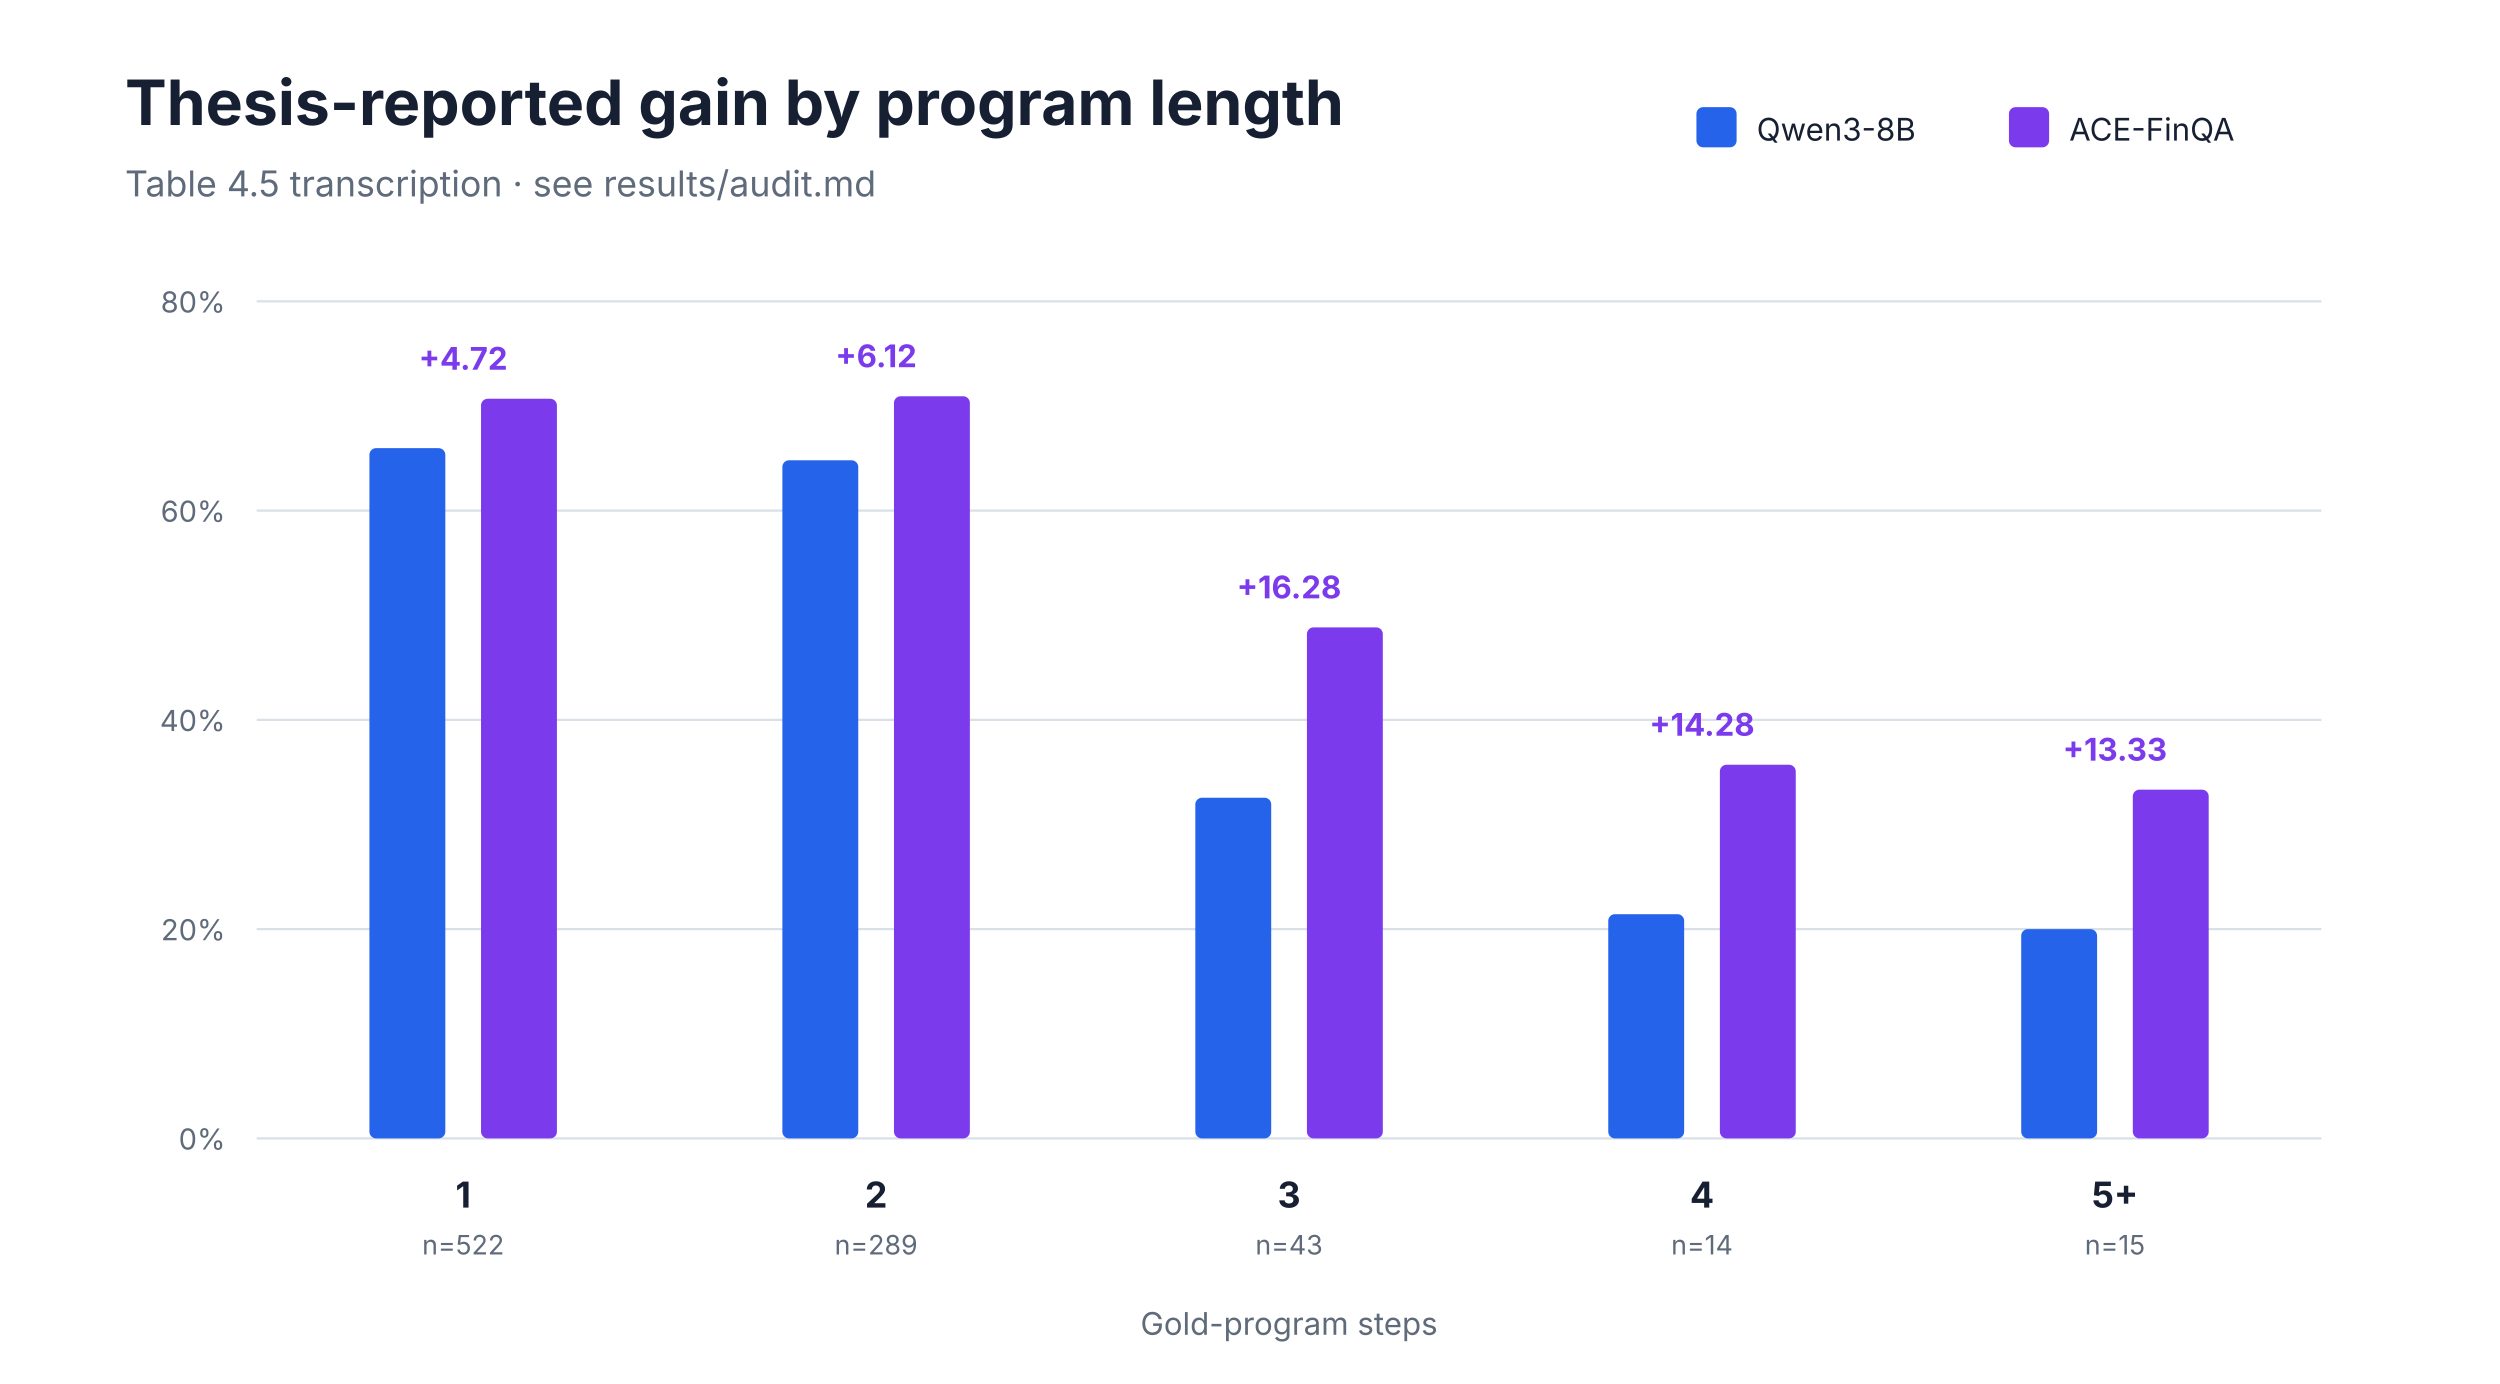
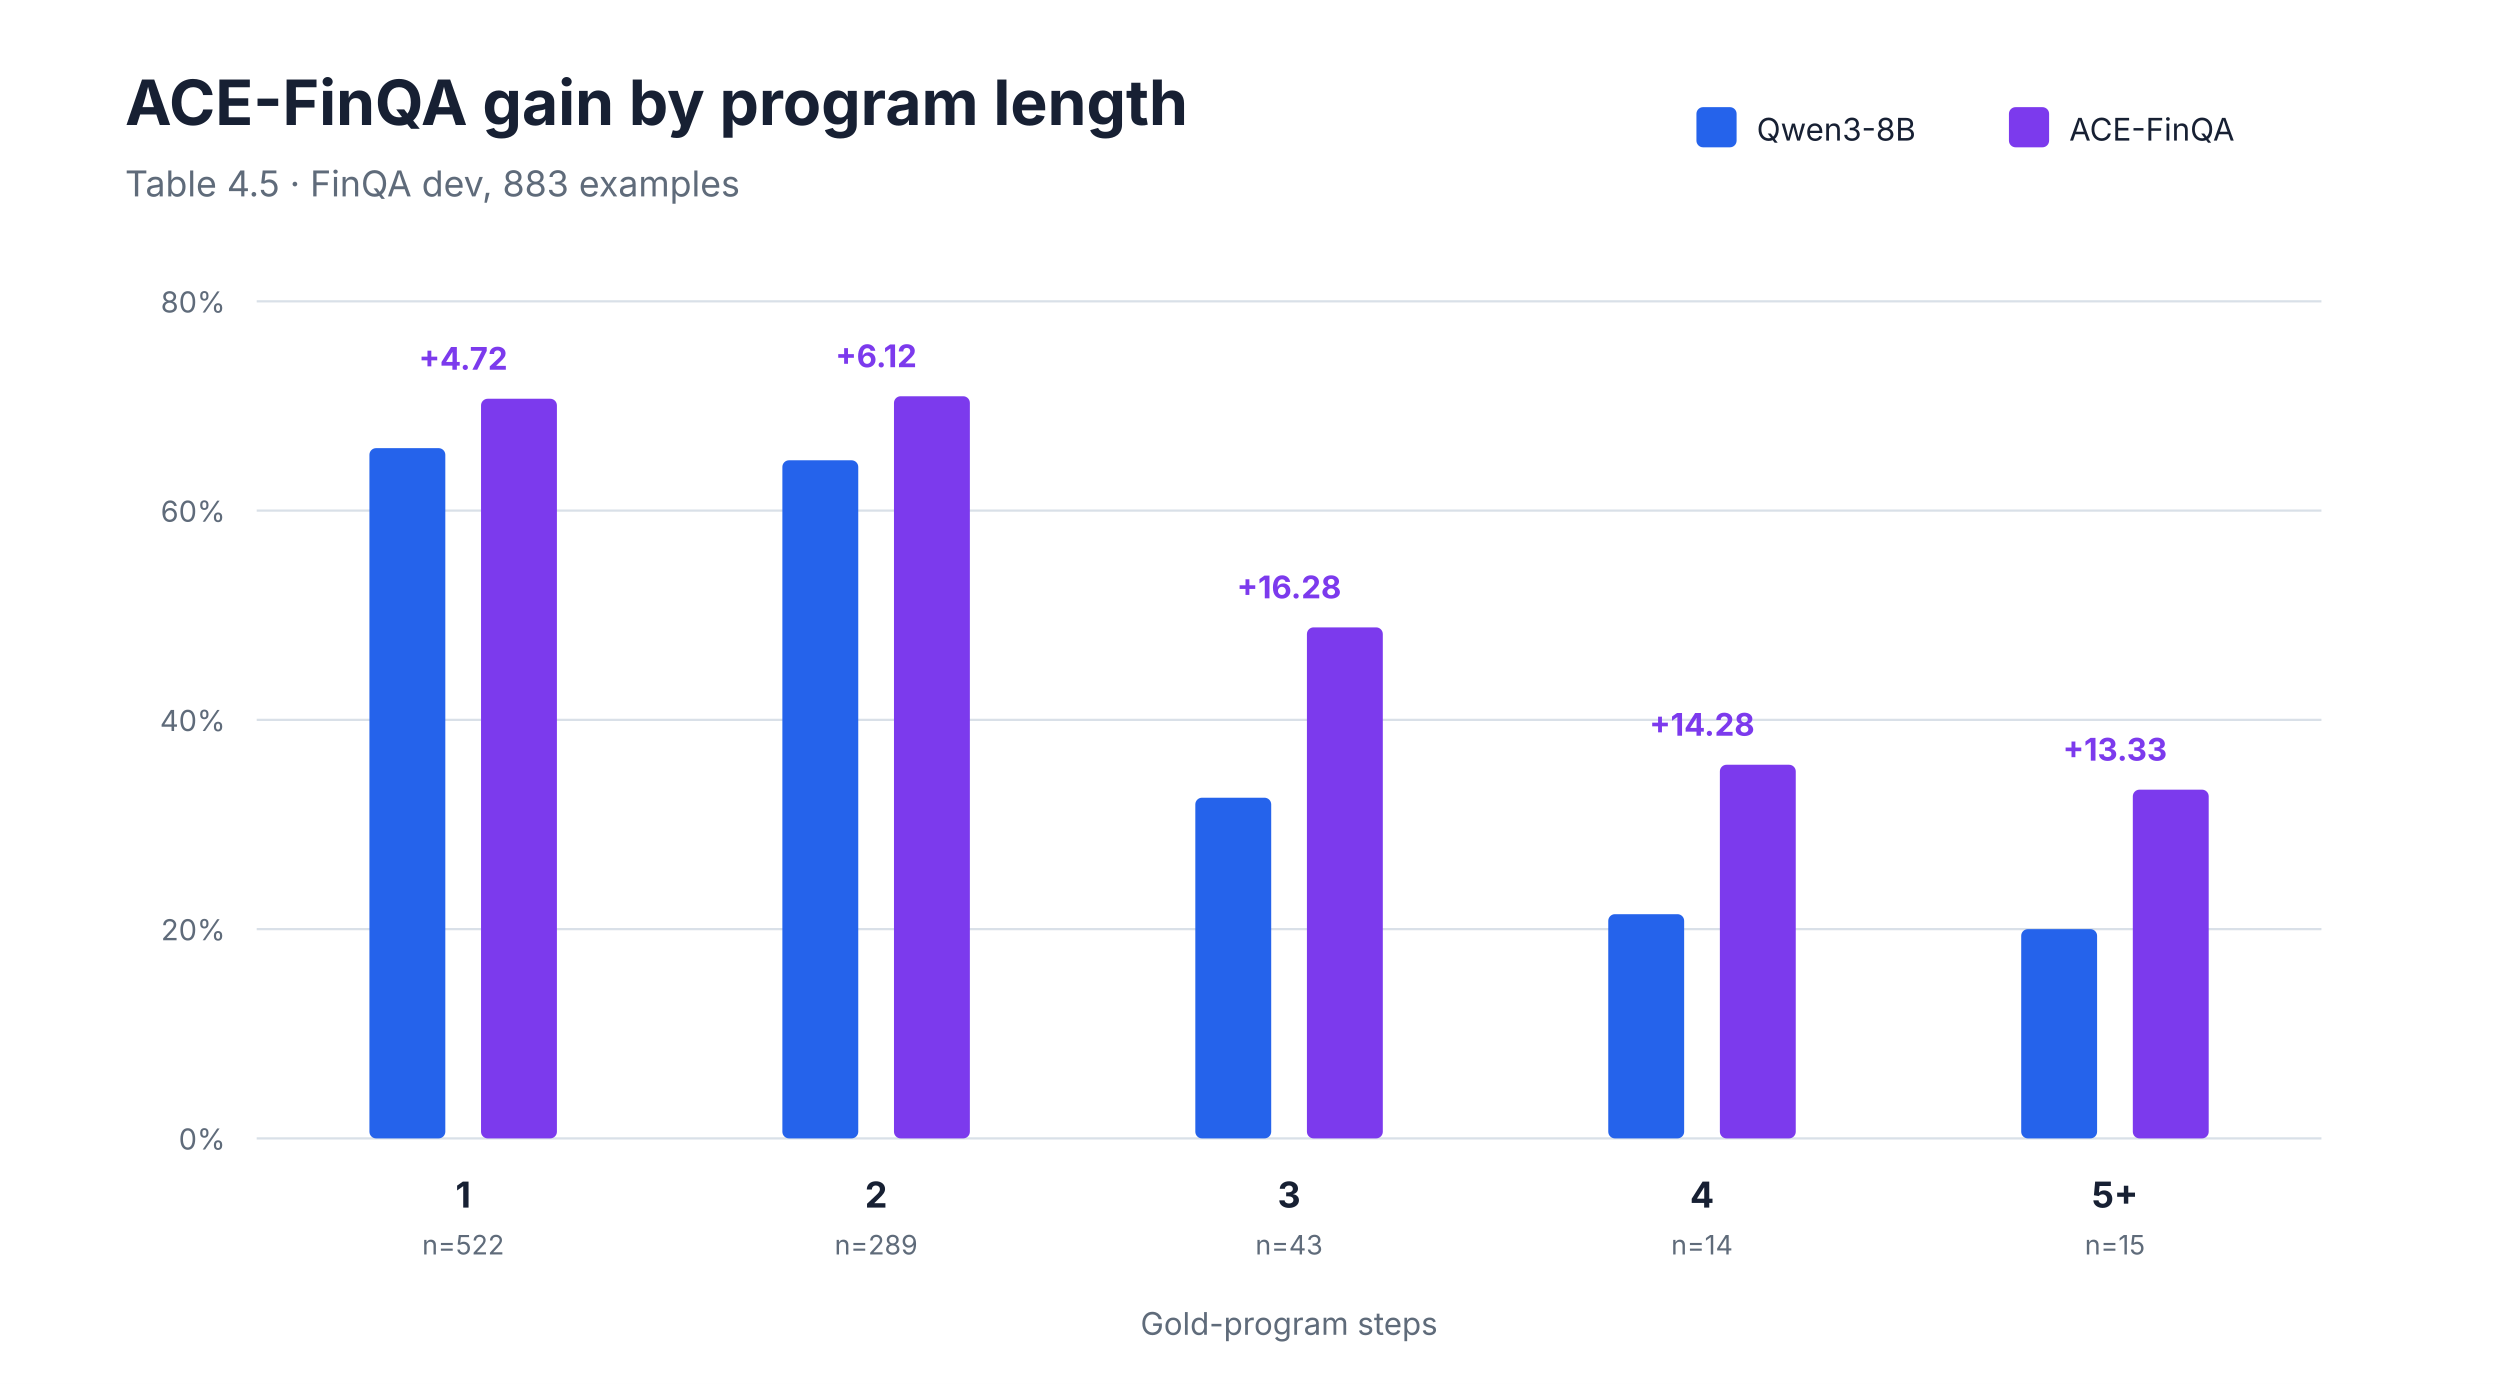
<svg xmlns="http://www.w3.org/2000/svg" width="1120" height="620" viewBox="0 0 1120 620" role="img" aria-labelledby="title desc">
  <style>text{font-family:Inter,'Segoe UI',Arial,sans-serif}</style>
  <rect x="0" y="0" width="1120" height="620" fill="#ffffff" />
-   <text x="56" y="56" fill="#172033" font-size="28" font-weight="700">Thesis-reported gain by program length</text>
-   <text x="56" y="88" fill="#5f6b7a" font-size="16">Table 4.5 transcription · see results/audit.md</text>
+   <text x="56" y="56" fill="#172033" font-size="28" font-weight="700">ACE-FinQA gain by program length</text>
+   <text x="56" y="88" fill="#5f6b7a" font-size="16">Table 4.5 · FinQA dev, 883 examples</text>
  <rect x="760" y="48" width="18" height="18" fill="#2563eb" rx="3" />
  <text x="787" y="63" fill="#172033" font-size="14">Qwen3-8B</text>
  <rect x="900" y="48" width="18" height="18" fill="#7c3aed" rx="3" />
  <text x="927" y="63" fill="#172033" font-size="14">ACE-FinQA</text>
  <line x1="115" y1="510" x2="1040" y2="510" stroke="#d9e0e8" stroke-width="1" />
  <text x="101" y="515" fill="#5f6b7a" font-size="13" text-anchor="end">0%</text>
  <line x1="115" y1="416.25" x2="1040" y2="416.25" stroke="#d9e0e8" stroke-width="1" />
  <text x="101" y="421.25" fill="#5f6b7a" font-size="13" text-anchor="end">20%</text>
  <line x1="115" y1="322.5" x2="1040" y2="322.5" stroke="#d9e0e8" stroke-width="1" />
  <text x="101" y="327.5" fill="#5f6b7a" font-size="13" text-anchor="end">40%</text>
  <line x1="115" y1="228.75" x2="1040" y2="228.75" stroke="#d9e0e8" stroke-width="1" />
  <text x="101" y="233.75" fill="#5f6b7a" font-size="13" text-anchor="end">60%</text>
  <line x1="115" y1="135" x2="1040" y2="135" stroke="#d9e0e8" stroke-width="1" />
  <text x="101" y="140" fill="#5f6b7a" font-size="13" text-anchor="end">80%</text>
  <rect x="165.5" y="200.766" width="34" height="309.234" fill="#2563eb" rx="3" />
  <rect x="215.5" y="178.641" width="34" height="331.359" fill="#7c3aed" rx="3" />
  <text x="207.5" y="541" fill="#172033" font-size="16" text-anchor="middle" font-weight="650">1</text>
  <text x="207.5" y="562" fill="#5f6b7a" font-size="12" text-anchor="middle">n=522</text>
  <text x="207.5" y="165.641" fill="#7c3aed" font-size="14" text-anchor="middle" font-weight="700">+4.72</text>
  <rect x="350.5" y="206.203" width="34" height="303.797" fill="#2563eb" rx="3" />
  <rect x="400.5" y="177.516" width="34" height="332.484" fill="#7c3aed" rx="3" />
  <text x="392.5" y="541" fill="#172033" font-size="16" text-anchor="middle" font-weight="650">2</text>
  <text x="392.5" y="562" fill="#5f6b7a" font-size="12" text-anchor="middle">n=289</text>
  <text x="392.5" y="164.516" fill="#7c3aed" font-size="14" text-anchor="middle" font-weight="700">+6.12</text>
  <rect x="535.5" y="357.375" width="34" height="152.625" fill="#2563eb" rx="3" />
  <rect x="585.5" y="281.062" width="34" height="228.938" fill="#7c3aed" rx="3" />
  <text x="577.5" y="541" fill="#172033" font-size="16" text-anchor="middle" font-weight="650">3</text>
  <text x="577.5" y="562" fill="#5f6b7a" font-size="12" text-anchor="middle">n=43</text>
  <text x="577.5" y="268.062" fill="#7c3aed" font-size="14" text-anchor="middle" font-weight="700">+16.28</text>
  <rect x="720.5" y="409.547" width="34" height="100.453" fill="#2563eb" rx="3" />
  <rect x="770.5" y="342.609" width="34" height="167.391" fill="#7c3aed" rx="3" />
  <text x="762.5" y="541" fill="#172033" font-size="16" text-anchor="middle" font-weight="650">4</text>
  <text x="762.5" y="562" fill="#5f6b7a" font-size="12" text-anchor="middle">n=14</text>
  <text x="762.5" y="329.609" fill="#7c3aed" font-size="14" text-anchor="middle" font-weight="700">+14.28</text>
  <rect x="905.5" y="416.25" width="34" height="93.75" fill="#2563eb" rx="3" />
  <rect x="955.5" y="353.766" width="34" height="156.234" fill="#7c3aed" rx="3" />
  <text x="947.5" y="541" fill="#172033" font-size="16" text-anchor="middle" font-weight="650">5+</text>
  <text x="947.5" y="562" fill="#5f6b7a" font-size="12" text-anchor="middle">n=15</text>
  <text x="947.5" y="340.766" fill="#7c3aed" font-size="14" text-anchor="middle" font-weight="700">+13.33</text>
  <text x="577.5" y="598" fill="#5f6b7a" font-size="14" text-anchor="middle">Gold-program steps</text>
</svg>
